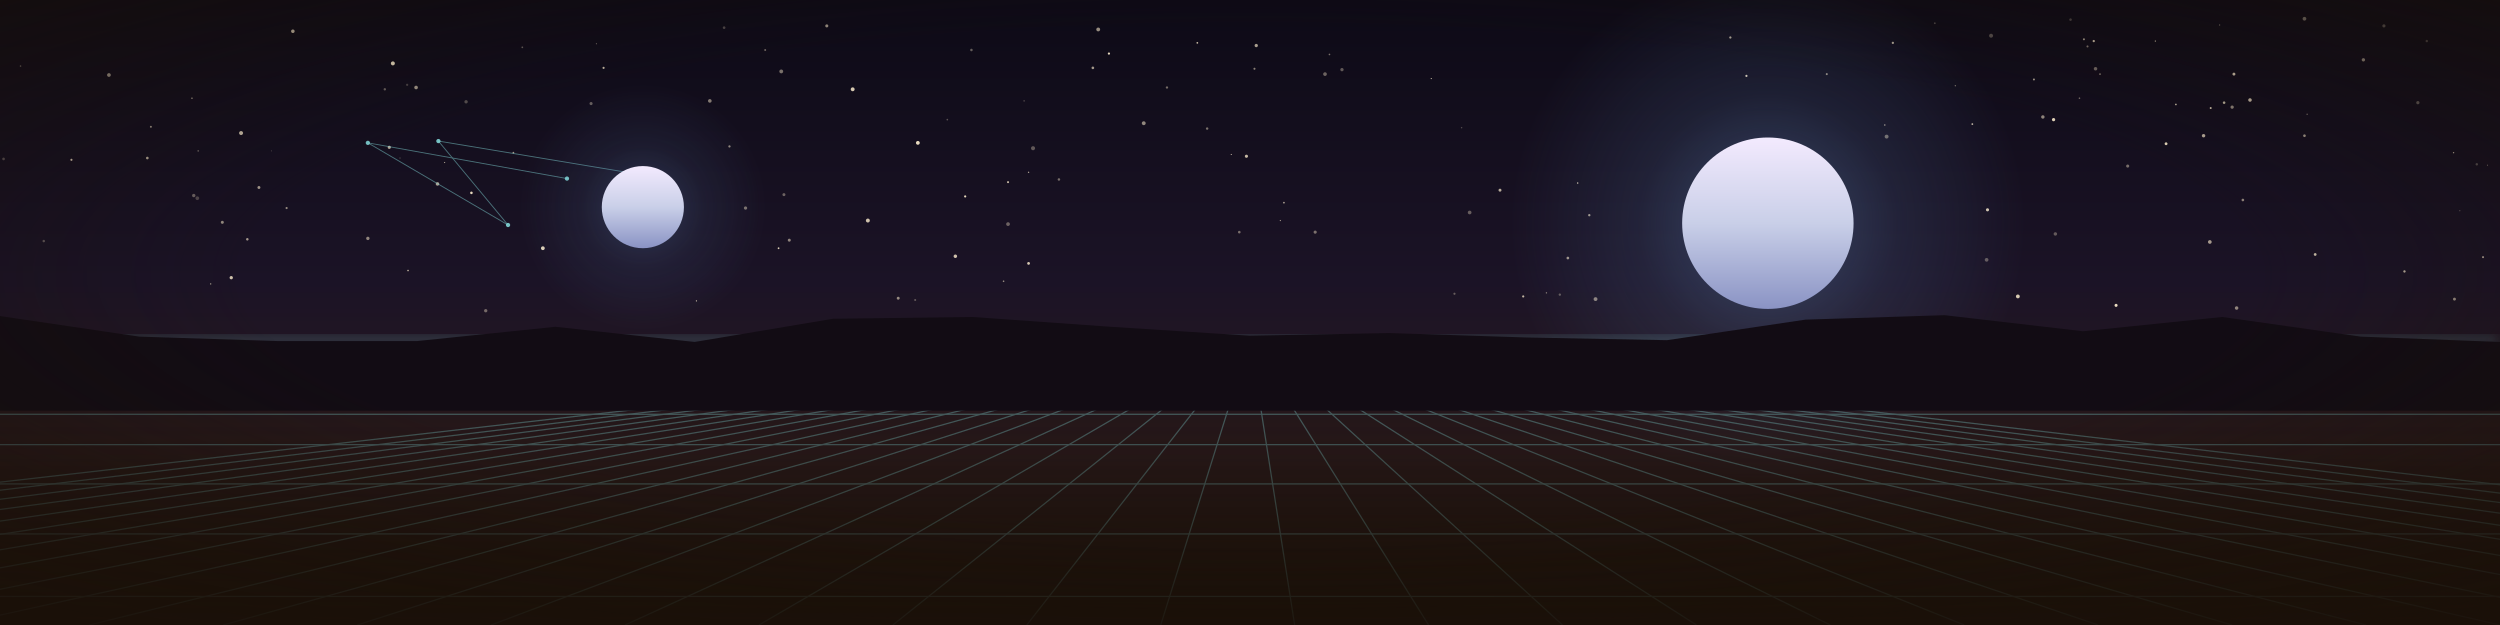
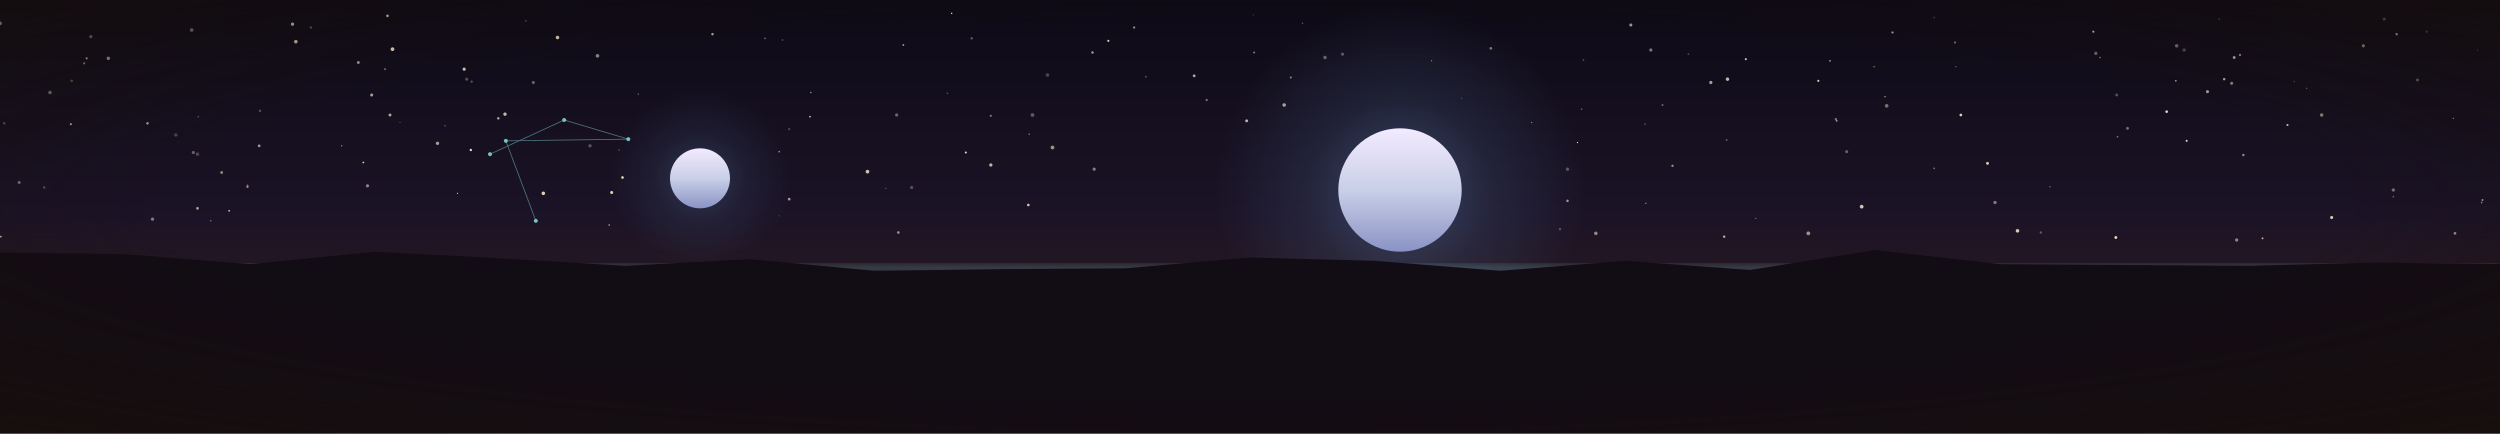
- <svg xmlns="http://www.w3.org/2000/svg" viewBox="0 0 2800 700" preserveAspectRatio="xMidYMid slice" role="img" aria-label="Panoramic futuristic desert night with twin moons, a constellation and a glowing tech grid">
+ <svg xmlns="http://www.w3.org/2000/svg" viewBox="0 0 3000 520" preserveAspectRatio="xMidYMid slice" role="img" aria-label="Panoramic futuristic desert night with twin moons, a constellation and a glowing tech grid">
  <defs>
    <linearGradient id="sky-n" x1="0" y1="0" x2="0" y2="1">
      <stop offset="0" stop-color="#0d0a16" />
-       <stop offset="0.45" stop-color="#1b1326" />
-       <stop offset="0.72" stop-color="#2a1a1e" />
+       <stop offset="0.5" stop-color="#1b1326" />
+       <stop offset="0.74" stop-color="#2a1a1e" />
      <stop offset="1" stop-color="#1A1008" />
    </linearGradient>
    <linearGradient id="moon-n" x1="0" y1="0" x2="0" y2="1">
      <stop offset="0" stop-color="#F3EAFE" />
      <stop offset="0.5" stop-color="#C9CFE8" />
      <stop offset="1" stop-color="#8a93c4" />
    </linearGradient>
    <radialGradient id="mglow-n" cx="50%" cy="50%" r="50%">
      <stop offset="0" stop-color="#5b7fb0" stop-opacity="0.5" />
      <stop offset="0.5" stop-color="#5b7fb0" stop-opacity="0.16" />
      <stop offset="1" stop-color="#5b7fb0" stop-opacity="0" />
    </radialGradient>
    <linearGradient id="floorfade-n" x1="0" y1="0" x2="0" y2="1">
      <stop offset="0" stop-color="#1A1008" stop-opacity="0" />
      <stop offset="1" stop-color="#1A1008" stop-opacity="0.85" />
    </linearGradient>
-     <radialGradient id="vig-n" cx="50%" cy="44%" r="72%">
-       <stop offset="0.55" stop-color="#1A1008" stop-opacity="0" />
-       <stop offset="1" stop-color="#1A1008" stop-opacity="0.65" />
+     <radialGradient id="vig-n" cx="50%" cy="48%" r="72%">
+       <stop offset="0.6" stop-color="#1A1008" stop-opacity="0" />
+       <stop offset="1" stop-color="#1A1008" stop-opacity="0.6" />
    </radialGradient>
    <filter id="blur-n" x="-40%" y="-40%" width="180%" height="180%">
-       <feGaussianBlur stdDeviation="7" />
+       <feGaussianBlur stdDeviation="6" />
    </filter>
  </defs>
-   <rect width="2800" height="700" fill="url(#sky-n)" />
-   <circle cx="1603" cy="88" r="0.64" fill="#F5E6C8" opacity="0.88" />
-   <circle cx="222" cy="169" r="1.00" fill="#F5E6C8" opacity="0.35" />
-   <circle cx="1396" cy="175" r="1.76" fill="#F5E6C8" opacity="0.79" />
-   <circle cx="1405" cy="77" r="1.16" fill="#F5E6C8" opacity="0.53" />
-   <circle cx="80" cy="179" r="1.20" fill="#F5E6C8" opacity="0.81" />
-   <circle cx="2226" cy="235" r="1.75" fill="#F5E6C8" opacity="0.87" />
-   <circle cx="2781" cy="288" r="1.14" fill="#F5E6C8" opacity="0.71" />
-   <circle cx="2352" cy="83" r="0.92" fill="#F5E6C8" opacity="0.62" />
-   <circle cx="490" cy="206" r="1.99" fill="#F5E6C8" opacity="0.67" />
-   <circle cx="875" cy="80" r="2.16" fill="#F5E6C8" opacity="0.46" />
-   <circle cx="169" cy="142" r="1.09" fill="#F5E6C8" opacity="0.63" />
-   <circle cx="2111" cy="140" r="0.73" fill="#F5E6C8" opacity="0.95" />
-   <circle cx="236" cy="318" r="0.66" fill="#F5E6C8" opacity="0.92" />
-   <circle cx="436" cy="165" r="1.78" fill="#F5E6C8" opacity="0.71" />
-   <circle cx="2708" cy="115" r="1.83" fill="#F5E6C8" opacity="0.35" />
-   <circle cx="608" cy="278" r="2.13" fill="#F5E6C8" opacity="0.90" />
-   <circle cx="49" cy="270" r="1.40" fill="#F5E6C8" opacity="0.33" />
-   <circle cx="466" cy="98" r="2.04" fill="#F5E6C8" opacity="0.62" />
-   <circle cx="795" cy="113" r="2.04" fill="#F5E6C8" opacity="0.50" />
-   <circle cx="1938" cy="42" r="1.27" fill="#F5E6C8" opacity="0.71" />
-   <circle cx="2302" cy="262" r="1.93" fill="#F5E6C8" opacity="0.34" />
-   <circle cx="1147" cy="113" r="0.80" fill="#F5E6C8" opacity="0.34" />
-   <circle cx="2593" cy="285" r="1.57" fill="#F5E6C8" opacity="0.79" />
-   <circle cx="2670" cy="29" r="1.78" fill="#F5E6C8" opacity="0.35" />
-   <circle cx="2113" cy="153" r="2.20" fill="#F5E6C8" opacity="0.45" />
-   <circle cx="2749" cy="335" r="1.65" fill="#F5E6C8" opacity="0.60" />
-   <circle cx="2718" cy="46" r="1.36" fill="#F5E6C8" opacity="0.27" />
-   <circle cx="1706" cy="332" r="1.22" fill="#F5E6C8" opacity="0.78" />
-   <circle cx="2230" cy="40" r="2.23" fill="#F5E6C8" opacity="0.31" />
-   <circle cx="1438" cy="227" r="1.02" fill="#F5E6C8" opacity="0.67" />
-   <circle cx="270" cy="149" r="2.23" fill="#F5E6C8" opacity="0.79" />
-   <circle cx="2329" cy="110" r="0.92" fill="#F5E6C8" opacity="0.46" />
-   <circle cx="1341" cy="48" r="1.02" fill="#F5E6C8" opacity="0.79" />
-   <circle cx="1503" cy="78" r="1.87" fill="#F5E6C8" opacity="0.35" />
-   <circle cx="1352" cy="144" r="1.37" fill="#F5E6C8" opacity="0.46" />
-   <circle cx="165" cy="177" r="1.49" fill="#F5E6C8" opacity="0.70" />
-   <circle cx="1152" cy="193" r="0.81" fill="#F5E6C8" opacity="0.67" />
-   <circle cx="1152" cy="295" r="1.57" fill="#F5E6C8" opacity="0.85" />
-   <circle cx="2512" cy="224" r="1.48" fill="#F5E6C8" opacity="0.54" />
-   <circle cx="1747" cy="330" r="1.32" fill="#F5E6C8" opacity="0.34" />
-   <circle cx="328" cy="35" r="2.00" fill="#F5E6C8" opacity="0.81" />
-   <circle cx="2486" cy="28" r="0.66" fill="#F5E6C8" opacity="0.61" />
-   <circle cx="1379" cy="173" r="0.60" fill="#F5E6C8" opacity="0.93" />
-   <circle cx="872" cy="278" r="1.04" fill="#F5E6C8" opacity="0.88" />
-   <circle cx="221" cy="222" r="2.08" fill="#F5E6C8" opacity="0.26" />
-   <circle cx="522" cy="114" r="1.90" fill="#F5E6C8" opacity="0.29" />
-   <circle cx="2502" cy="83" r="1.65" fill="#F5E6C8" opacity="0.84" />
-   <circle cx="528" cy="216" r="1.45" fill="#F5E6C8" opacity="0.94" />
-   <circle cx="955" cy="100" r="2.19" fill="#F5E6C8" opacity="0.87" />
-   <circle cx="1242" cy="60" r="1.25" fill="#F5E6C8" opacity="0.93" />
-   <circle cx="2500" cy="120" r="1.85" fill="#F5E6C8" opacity="0.56" />
-   <circle cx="1787" cy="335" r="2.16" fill="#F5E6C8" opacity="0.55" />
-   <circle cx="2190" cy="96" r="0.80" fill="#F5E6C8" opacity="0.45" />
-   <circle cx="431" cy="100" r="1.34" fill="#F5E6C8" opacity="0.39" />
-   <circle cx="1956" cy="85" r="1.23" fill="#F5E6C8" opacity="0.89" />
-   <circle cx="277" cy="268" r="1.42" fill="#F5E6C8" opacity="0.64" />
-   <circle cx="1281" cy="138" r="2.18" fill="#F5E6C8" opacity="0.56" />
-   <circle cx="2468" cy="152" r="1.92" fill="#F5E6C8" opacity="0.72" />
-   <circle cx="972" cy="247" r="2.22" fill="#F5E6C8" opacity="0.83" />
-   <circle cx="2260" cy="332" r="2.16" fill="#F5E6C8" opacity="0.86" />
-   <circle cx="1388" cy="260" r="1.48" fill="#F5E6C8" opacity="0.44" />
-   <circle cx="1028" cy="160" r="2.14" fill="#F5E6C8" opacity="0.94" />
-   <circle cx="884" cy="269" r="1.68" fill="#F5E6C8" opacity="0.54" />
-   <circle cx="676" cy="76" r="1.20" fill="#F5E6C8" opacity="0.78" />
-   <circle cx="215" cy="110" r="0.85" fill="#F5E6C8" opacity="0.70" />
-   <circle cx="780" cy="337" r="0.70" fill="#F5E6C8" opacity="0.88" />
-   <circle cx="2288" cy="131" r="1.93" fill="#F5E6C8" opacity="0.56" />
-   <circle cx="1732" cy="328" r="0.78" fill="#F5E6C8" opacity="0.55" />
-   <circle cx="1407" cy="51" r="1.86" fill="#F5E6C8" opacity="0.67" />
-   <circle cx="2046" cy="83" r="1.14" fill="#F5E6C8" opacity="0.60" />
-   <circle cx="1230" cy="33" r="2.16" fill="#F5E6C8" opacity="0.59" />
-   <circle cx="1070" cy="287" r="1.96" fill="#F5E6C8" opacity="0.83" />
-   <circle cx="2300" cy="134" r="1.83" fill="#F5E6C8" opacity="0.92" />
-   <circle cx="2786" cy="185" r="0.63" fill="#F5E6C8" opacity="0.49" />
-   <circle cx="2476" cy="121" r="1.11" fill="#F5E6C8" opacity="0.84" />
-   <circle cx="1767" cy="205" r="0.81" fill="#F5E6C8" opacity="0.92" />
-   <circle cx="217" cy="219" r="1.90" fill="#F5E6C8" opacity="0.39" />
-   <circle cx="2584" cy="128" r="0.85" fill="#F5E6C8" opacity="0.41" />
-   <circle cx="321" cy="233" r="1.21" fill="#F5E6C8" opacity="0.56" />
-   <circle cx="2278" cy="89" r="1.12" fill="#F5E6C8" opacity="0.65" />
-   <circle cx="1081" cy="220" r="1.22" fill="#F5E6C8" opacity="0.94" />
-   <circle cx="457" cy="303" r="0.91" fill="#F5E6C8" opacity="0.80" />
-   <circle cx="259" cy="311" r="1.87" fill="#F5E6C8" opacity="0.84" />
-   <circle cx="2693" cy="304" r="1.34" fill="#F5E6C8" opacity="0.73" />
-   <circle cx="2209" cy="139" r="1.05" fill="#F5E6C8" opacity="0.78" />
-   <circle cx="412" cy="267" r="1.90" fill="#F5E6C8" opacity="0.55" />
-   <circle cx="1224" cy="76" r="1.49" fill="#F5E6C8" opacity="0.65" />
-   <circle cx="1061" cy="134" r="0.97" fill="#F5E6C8" opacity="0.32" />
-   <circle cx="122" cy="84" r="2.10" fill="#F5E6C8" opacity="0.63" />
-   <circle cx="4" cy="178" r="1.50" fill="#F5E6C8" opacity="0.31" />
-   <circle cx="2491" cy="115" r="1.45" fill="#F5E6C8" opacity="0.76" />
-   <circle cx="2748" cy="171" r="0.78" fill="#F5E6C8" opacity="0.73" />
-   <circle cx="1006" cy="334" r="1.65" fill="#F5E6C8" opacity="0.57" />
-   <circle cx="835" cy="233" r="1.84" fill="#F5E6C8" opacity="0.46" />
-   <circle cx="1124" cy="315" r="0.94" fill="#F5E6C8" opacity="0.57" />
-   <circle cx="1434" cy="247" r="0.72" fill="#F5E6C8" opacity="0.62" />
-   <circle cx="2319" cy="22" r="1.45" fill="#F5E6C8" opacity="0.26" />
-   <circle cx="23" cy="74" r="0.92" fill="#F5E6C8" opacity="0.42" />
-   <circle cx="2225" cy="291" r="2.08" fill="#F5E6C8" opacity="0.35" />
-   <circle cx="2520" cy="112" r="1.99" fill="#F5E6C8" opacity="0.78" />
-   <circle cx="304" cy="169" r="0.60" fill="#F5E6C8" opacity="0.28" />
-   <circle cx="2755" cy="236" r="0.66" fill="#F5E6C8" opacity="0.39" />
-   <circle cx="1129" cy="251" r="2.12" fill="#F5E6C8" opacity="0.38" />
-   <circle cx="1186" cy="201" r="1.41" fill="#F5E6C8" opacity="0.44" />
-   <circle cx="1780" cy="241" r="1.32" fill="#F5E6C8" opacity="0.66" />
-   <circle cx="2774" cy="184" r="1.37" fill="#F5E6C8" opacity="0.29" />
-   <circle cx="1129" cy="204" r="1.14" fill="#F5E6C8" opacity="0.82" />
-   <circle cx="1680" cy="213" r="1.67" fill="#F5E6C8" opacity="0.72" />
-   <circle cx="2338" cy="52" r="1.15" fill="#F5E6C8" opacity="0.49" />
-   <circle cx="575" cy="171" r="1.00" fill="#F5E6C8" opacity="0.65" />
-   <circle cx="2414" cy="46" r="0.73" fill="#F5E6C8" opacity="0.84" />
-   <circle cx="1646" cy="238" r="2.09" fill="#F5E6C8" opacity="0.36" />
-   <circle cx="2334" cy="44" r="1.13" fill="#F5E6C8" opacity="0.67" />
-   <circle cx="1157" cy="166" r="2.28" fill="#F5E6C8" opacity="0.34" />
-   <circle cx="2437" cy="117" r="0.99" fill="#F5E6C8" opacity="0.81" />
-   <circle cx="857" cy="56" r="1.08" fill="#F5E6C8" opacity="0.44" />
-   <circle cx="2167" cy="26" r="1.01" fill="#F5E6C8" opacity="0.29" />
-   <circle cx="2383" cy="186" r="1.73" fill="#F5E6C8" opacity="0.44" />
-   <circle cx="1756" cy="289" r="1.53" fill="#F5E6C8" opacity="0.63" />
-   <circle cx="1088" cy="56" r="1.43" fill="#F5E6C8" opacity="0.37" />
-   <circle cx="2347" cy="77" r="1.96" fill="#F5E6C8" opacity="0.43" />
-   <circle cx="1637" cy="143" r="0.84" fill="#F5E6C8" opacity="0.28" />
-   <circle cx="498" cy="182" r="0.66" fill="#F5E6C8" opacity="0.73" />
-   <circle cx="817" cy="164" r="1.27" fill="#F5E6C8" opacity="0.56" />
-   <circle cx="1307" cy="98" r="1.31" fill="#F5E6C8" opacity="0.44" />
-   <circle cx="2581" cy="21" r="2.10" fill="#F5E6C8" opacity="0.49" />
-   <circle cx="2345" cy="46" r="1.29" fill="#F5E6C8" opacity="0.81" />
-   <circle cx="2426" cy="161" r="1.60" fill="#F5E6C8" opacity="0.92" />
-   <circle cx="290" cy="210" r="1.66" fill="#F5E6C8" opacity="0.64" />
-   <circle cx="448" cy="177" r="0.69" fill="#F5E6C8" opacity="0.33" />
-   <circle cx="440" cy="71" r="2.25" fill="#F5E6C8" opacity="0.93" />
-   <circle cx="249" cy="249" r="1.69" fill="#F5E6C8" opacity="0.57" />
-   <circle cx="2505" cy="345" r="1.97" fill="#F5E6C8" opacity="0.54" />
-   <circle cx="2370" cy="342" r="1.72" fill="#F5E6C8" opacity="0.95" />
-   <circle cx="1473" cy="260" r="1.77" fill="#F5E6C8" opacity="0.45" />
-   <circle cx="2475" cy="271" r="2.09" fill="#F5E6C8" opacity="0.64" />
-   <circle cx="1025" cy="336" r="1.13" fill="#F5E6C8" opacity="0.33" />
-   <circle cx="456" cy="95" r="1.25" fill="#F5E6C8" opacity="0.25" />
-   <circle cx="544" cy="348" r="1.87" fill="#F5E6C8" opacity="0.41" />
-   <circle cx="662" cy="116" r="1.75" fill="#F5E6C8" opacity="0.37" />
-   <circle cx="811" cy="31" r="1.49" fill="#F5E6C8" opacity="0.28" />
-   <circle cx="585" cy="53" r="1.01" fill="#F5E6C8" opacity="0.38" />
-   <circle cx="2581" cy="152" r="1.51" fill="#F5E6C8" opacity="0.62" />
-   <circle cx="2120" cy="48" r="1.28" fill="#F5E6C8" opacity="0.71" />
-   <circle cx="2647" cy="67" r="1.88" fill="#F5E6C8" opacity="0.58" />
-   <circle cx="1484" cy="83" r="2.08" fill="#F5E6C8" opacity="0.40" />
-   <circle cx="1629" cy="329" r="1.21" fill="#F5E6C8" opacity="0.35" />
-   <circle cx="878" cy="218" r="1.68" fill="#F5E6C8" opacity="0.39" />
-   <circle cx="926" cy="29" r="1.72" fill="#F5E6C8" opacity="0.59" />
-   <circle cx="668" cy="49" r="0.65" fill="#F5E6C8" opacity="0.46" />
-   <circle cx="1489" cy="61" r="0.96" fill="#F5E6C8" opacity="0.46" />
+   <rect width="3000" height="520" fill="url(#sky-n)" />
+   <circle cx="1718" cy="73" r="0.64" fill="#F5E6C8" opacity="0.88" />
+   <circle cx="238" cy="140" r="1.00" fill="#F5E6C8" opacity="0.35" />
+   <circle cx="1496" cy="145" r="1.76" fill="#F5E6C8" opacity="0.79" />
+   <circle cx="1505" cy="63" r="1.16" fill="#F5E6C8" opacity="0.53" />
+   <circle cx="85" cy="149" r="1.20" fill="#F5E6C8" opacity="0.81" />
+   <circle cx="2385" cy="196" r="1.75" fill="#F5E6C8" opacity="0.87" />
+   <circle cx="2979" cy="240" r="1.14" fill="#F5E6C8" opacity="0.71" />
+   <circle cx="2520" cy="69" r="0.92" fill="#F5E6C8" opacity="0.62" />
+   <circle cx="525" cy="172" r="1.99" fill="#F5E6C8" opacity="0.67" />
+   <circle cx="2072" cy="168" r="1.13" fill="#F5E6C8" opacity="0.38" />
+   <circle cx="2753" cy="98" r="0.70" fill="#F5E6C8" opacity="0.51" />
+   <circle cx="2262" cy="116" r="0.73" fill="#F5E6C8" opacity="0.95" />
+   <circle cx="253" cy="265" r="0.66" fill="#F5E6C8" opacity="0.92" />
+   <circle cx="468" cy="138" r="1.78" fill="#F5E6C8" opacity="0.71" />
+   <circle cx="2901" cy="96" r="1.83" fill="#F5E6C8" opacity="0.35" />
+   <circle cx="652" cy="232" r="2.13" fill="#F5E6C8" opacity="0.90" />
+   <circle cx="53" cy="225" r="1.40" fill="#F5E6C8" opacity="0.33" />
+   <circle cx="766" cy="113" r="0.88" fill="#F5E6C8" opacity="0.41" />
+   <circle cx="2541" cy="164" r="1.08" fill="#F5E6C8" opacity="0.45" />
+   <circle cx="2540" cy="114" r="1.78" fill="#F5E6C8" opacity="0.30" />
+   <circle cx="1189" cy="198" r="2.00" fill="#F5E6C8" opacity="0.76" />
+   <circle cx="2346" cy="51" r="1.30" fill="#F5E6C8" opacity="0.45" />
+   <circle cx="355" cy="50" r="2.17" fill="#F5E6C8" opacity="0.81" />
+   <circle cx="2861" cy="23" r="1.78" fill="#F5E6C8" opacity="0.35" />
+   <circle cx="2264" cy="127" r="2.20" fill="#F5E6C8" opacity="0.45" />
+   <circle cx="2946" cy="280" r="1.65" fill="#F5E6C8" opacity="0.60" />
+   <circle cx="2912" cy="38" r="1.36" fill="#F5E6C8" opacity="0.27" />
+   <circle cx="747" cy="213" r="1.64" fill="#F5E6C8" opacity="0.91" />
+   <circle cx="1094" cy="225" r="1.95" fill="#F5E6C8" opacity="0.29" />
+   <circle cx="2876" cy="41" r="1.47" fill="#F5E6C8" opacity="0.69" />
+   <circle cx="743" cy="180" r="0.76" fill="#F5E6C8" opacity="0.52" />
+   <circle cx="2872" cy="228" r="2.01" fill="#F5E6C8" opacity="0.44" />
+   <circle cx="566" cy="98" r="1.41" fill="#F5E6C8" opacity="0.31" />
+   <circle cx="734" cy="231" r="1.86" fill="#F5E6C8" opacity="0.87" />
+   <circle cx="1611" cy="65" r="1.87" fill="#F5E6C8" opacity="0.35" />
+   <circle cx="1448" cy="120" r="1.37" fill="#F5E6C8" opacity="0.46" />
+   <circle cx="177" cy="148" r="1.49" fill="#F5E6C8" opacity="0.70" />
+   <circle cx="1235" cy="161" r="0.81" fill="#F5E6C8" opacity="0.67" />
+   <circle cx="1234" cy="246" r="1.57" fill="#F5E6C8" opacity="0.85" />
+   <circle cx="2692" cy="186" r="1.48" fill="#F5E6C8" opacity="0.54" />
+   <circle cx="1872" cy="275" r="1.32" fill="#F5E6C8" opacity="0.34" />
+   <circle cx="351" cy="29" r="2.00" fill="#F5E6C8" opacity="0.81" />
+   <circle cx="2663" cy="23" r="0.66" fill="#F5E6C8" opacity="0.61" />
+   <circle cx="2007" cy="199" r="1.44" fill="#F5E6C8" opacity="0.58" />
+   <circle cx="1" cy="284" r="1.13" fill="#F5E6C8" opacity="0.80" />
+   <circle cx="237" cy="185" r="2.08" fill="#F5E6C8" opacity="0.26" />
+   <circle cx="560" cy="95" r="1.90" fill="#F5E6C8" opacity="0.29" />
+   <circle cx="2681" cy="69" r="1.65" fill="#F5E6C8" opacity="0.84" />
+   <circle cx="565" cy="180" r="1.45" fill="#F5E6C8" opacity="0.94" />
+   <circle cx="1995" cy="126" r="1.18" fill="#F5E6C8" opacity="0.42" />
+   <circle cx="2798" cy="261" r="1.85" fill="#F5E6C8" opacity="0.87" />
+   <circle cx="1330" cy="49" r="1.25" fill="#F5E6C8" opacity="0.93" />
+   <circle cx="2678" cy="100" r="1.85" fill="#F5E6C8" opacity="0.56" />
+   <circle cx="1915" cy="280" r="2.16" fill="#F5E6C8" opacity="0.55" />
+   <circle cx="2347" cy="80" r="0.80" fill="#F5E6C8" opacity="0.45" />
+   <circle cx="462" cy="83" r="1.34" fill="#F5E6C8" opacity="0.39" />
+   <circle cx="2095" cy="71" r="1.23" fill="#F5E6C8" opacity="0.89" />
+   <circle cx="297" cy="224" r="1.42" fill="#F5E6C8" opacity="0.64" />
+   <circle cx="2203" cy="143" r="1.38" fill="#F5E6C8" opacity="0.50" />
+   <circle cx="2786" cy="138" r="2.10" fill="#F5E6C8" opacity="0.53" />
+   <circle cx="2321" cy="202" r="1.02" fill="#F5E6C8" opacity="0.50" />
+   <circle cx="1041" cy="206" r="2.22" fill="#F5E6C8" opacity="0.83" />
+   <circle cx="2421" cy="277" r="2.16" fill="#F5E6C8" opacity="0.86" />
+   <circle cx="2069" cy="284" r="1.44" fill="#F5E6C8" opacity="0.76" />
+   <circle cx="1549" cy="93" r="1.22" fill="#F5E6C8" opacity="0.55" />
+   <circle cx="2715" cy="286" r="1.14" fill="#F5E6C8" opacity="0.78" />
+   <circle cx="1898" cy="131" r="1.01" fill="#F5E6C8" opacity="0.37" />
+   <circle cx="1063" cy="226" r="0.73" fill="#F5E6C8" opacity="0.44" />
+   <circle cx="436" cy="195" r="1.07" fill="#F5E6C8" opacity="0.92" />
+   <circle cx="183" cy="263" r="1.99" fill="#F5E6C8" opacity="0.49" />
+   <circle cx="2353" cy="138" r="1.65" fill="#F5E6C8" opacity="0.90" />
+   <circle cx="312" cy="133" r="1.45" fill="#F5E6C8" opacity="0.31" />
+   <circle cx="2216" cy="182" r="1.84" fill="#F5E6C8" opacity="0.38" />
+   <circle cx="947" cy="155" r="1.35" fill="#F5E6C8" opacity="0.28" />
+   <circle cx="2745" cy="150" r="1.25" fill="#F5E6C8" opacity="0.82" />
+   <circle cx="2394" cy="243" r="2.00" fill="#F5E6C8" opacity="0.49" />
+   <circle cx="2170" cy="280" r="2.29" fill="#F5E6C8" opacity="0.60" />
+   <circle cx="60" cy="111" r="2.10" fill="#F5E6C8" opacity="0.46" />
+   <circle cx="1893" cy="171" r="0.81" fill="#F5E6C8" opacity="0.92" />
+   <circle cx="232" cy="183" r="1.90" fill="#F5E6C8" opacity="0.39" />
+   <circle cx="2768" cy="106" r="0.85" fill="#F5E6C8" opacity="0.41" />
+   <circle cx="1975" cy="244" r="0.80" fill="#F5E6C8" opacity="0.70" />
+   <circle cx="1076" cy="138" r="1.98" fill="#F5E6C8" opacity="0.40" />
+   <circle cx="1159" cy="183" r="1.22" fill="#F5E6C8" opacity="0.94" />
+   <circle cx="731" cy="270" r="0.88" fill="#F5E6C8" opacity="0.85" />
+   <circle cx="549" cy="232" r="0.76" fill="#F5E6C8" opacity="0.87" />
+   <circle cx="2234" cy="248" r="2.24" fill="#F5E6C8" opacity="0.85" />
+   <circle cx="1313" cy="203" r="1.94" fill="#F5E6C8" opacity="0.50" />
+   <circle cx="441" cy="223" r="1.90" fill="#F5E6C8" opacity="0.55" />
+   <circle cx="1311" cy="63" r="1.49" fill="#F5E6C8" opacity="0.65" />
+   <circle cx="1137" cy="112" r="0.97" fill="#F5E6C8" opacity="0.32" />
+   <circle cx="130" cy="70" r="2.10" fill="#F5E6C8" opacity="0.63" />
+   <circle cx="5" cy="148" r="1.50" fill="#F5E6C8" opacity="0.31" />
+   <circle cx="2669" cy="95" r="1.45" fill="#F5E6C8" opacity="0.76" />
+   <circle cx="2944" cy="142" r="0.78" fill="#F5E6C8" opacity="0.73" />
+   <circle cx="1078" cy="279" r="1.65" fill="#F5E6C8" opacity="0.57" />
+   <circle cx="2182" cy="97" r="1.28" fill="#F5E6C8" opacity="0.88" />
+   <circle cx="598" cy="142" r="1.47" fill="#F5E6C8" opacity="0.73" />
+   <circle cx="211" cy="162" r="2.01" fill="#F5E6C8" opacity="0.25" />
+   <circle cx="1504" cy="18" r="0.61" fill="#F5E6C8" opacity="0.36" />
+   <circle cx="557" cy="83" r="1.95" fill="#F5E6C8" opacity="0.83" />
+   <circle cx="2612" cy="55" r="2.13" fill="#F5E6C8" opacity="0.45" />
+   <circle cx="2460" cy="224" r="0.78" fill="#F5E6C8" opacity="0.57" />
+   <circle cx="0" cy="28" r="2.27" fill="#F5E6C8" opacity="0.71" />
+   <circle cx="104" cy="70" r="1.29" fill="#F5E6C8" opacity="0.74" />
+   <circle cx="2688" cy="66" r="1.32" fill="#F5E6C8" opacity="0.63" />
+   <circle cx="1433" cy="91" r="1.68" fill="#F5E6C8" opacity="0.72" />
+   <circle cx="1263" cy="177" r="2.28" fill="#F5E6C8" opacity="0.60" />
+   <circle cx="1361" cy="33" r="1.29" fill="#F5E6C8" opacity="0.64" />
+   <circle cx="947" cy="239" r="1.62" fill="#F5E6C8" opacity="0.66" />
+   <circle cx="1881" cy="203" r="2.02" fill="#F5E6C8" opacity="0.32" />
+   <circle cx="973" cy="111" r="0.95" fill="#F5E6C8" opacity="0.57" />
+   <circle cx="708" cy="175" r="2.07" fill="#F5E6C8" opacity="0.30" />
+   <circle cx="237" cy="250" r="1.60" fill="#F5E6C8" opacity="0.71" />
+   <circle cx="2621" cy="60" r="2.02" fill="#F5E6C8" opacity="0.30" />
+   <circle cx="935" cy="182" r="1.04" fill="#F5E6C8" opacity="0.59" />
+   <circle cx="1239" cy="138" r="2.28" fill="#F5E6C8" opacity="0.34" />
+   <circle cx="2611" cy="97" r="0.99" fill="#F5E6C8" opacity="0.81" />
+   <circle cx="918" cy="46" r="1.08" fill="#F5E6C8" opacity="0.44" />
+   <circle cx="2321" cy="21" r="1.01" fill="#F5E6C8" opacity="0.29" />
+   <circle cx="2553" cy="154" r="1.73" fill="#F5E6C8" opacity="0.44" />
+   <circle cx="1881" cy="241" r="1.53" fill="#F5E6C8" opacity="0.63" />
+   <circle cx="1166" cy="46" r="1.43" fill="#F5E6C8" opacity="0.37" />
+   <circle cx="2515" cy="64" r="1.96" fill="#F5E6C8" opacity="0.43" />
+   <circle cx="1754" cy="118" r="0.84" fill="#F5E6C8" opacity="0.28" />
+   <circle cx="534" cy="151" r="0.66" fill="#F5E6C8" opacity="0.73" />
+   <circle cx="1189" cy="139" r="1.39" fill="#F5E6C8" opacity="0.42" />
+   <circle cx="1257" cy="90" r="2.17" fill="#F5E6C8" opacity="0.25" />
+   <circle cx="2649" cy="110" r="1.81" fill="#F5E6C8" opacity="0.71" />
+   <circle cx="2512" cy="38" r="1.29" fill="#F5E6C8" opacity="0.81" />
+   <circle cx="2600" cy="134" r="1.60" fill="#F5E6C8" opacity="0.92" />
+   <circle cx="311" cy="175" r="1.66" fill="#F5E6C8" opacity="0.64" />
+   <circle cx="480" cy="147" r="0.69" fill="#F5E6C8" opacity="0.33" />
+   <circle cx="471" cy="59" r="2.25" fill="#F5E6C8" opacity="0.93" />
+   <circle cx="266" cy="207" r="1.69" fill="#F5E6C8" opacity="0.57" />
+   <circle cx="2684" cy="288" r="1.97" fill="#F5E6C8" opacity="0.54" />
+   <circle cx="2539" cy="285" r="1.72" fill="#F5E6C8" opacity="0.95" />
+   <circle cx="2073" cy="95" r="2.10" fill="#F5E6C8" opacity="0.78" />
+   <circle cx="2624" cy="169" r="1.22" fill="#F5E6C8" opacity="0.92" />
+   <circle cx="939" cy="48" r="0.88" fill="#F5E6C8" opacity="0.41" />
+   <circle cx="1142" cy="16" r="0.93" fill="#F5E6C8" opacity="0.95" />
+   <circle cx="2249" cy="80" r="1.00" fill="#F5E6C8" opacity="0.45" />
+   <circle cx="2026" cy="65" r="1.09" fill="#F5E6C8" opacity="0.27" />
+   <circle cx="1563" cy="28" r="0.96" fill="#F5E6C8" opacity="0.32" />
+   <circle cx="717" cy="67" r="2.17" fill="#F5E6C8" opacity="0.53" />
+   <circle cx="2271" cy="39" r="1.28" fill="#F5E6C8" opacity="0.71" />
+   <circle cx="2836" cy="55" r="1.88" fill="#F5E6C8" opacity="0.58" />
+   <circle cx="1590" cy="69" r="2.08" fill="#F5E6C8" opacity="0.40" />
+   <circle cx="1084" cy="54" r="1.13" fill="#F5E6C8" opacity="0.67" />
+   <circle cx="1900" cy="72" r="1.16" fill="#F5E6C8" opacity="0.27" />
+   <circle cx="1974" cy="149" r="1.01" fill="#F5E6C8" opacity="0.31" />
+   <circle cx="86" cy="97" r="1.50" fill="#F5E6C8" opacity="0.34" />
+   <circle cx="640" cy="99" r="1.84" fill="#F5E6C8" opacity="0.41" />
+   <circle cx="2978" cy="243" r="1.09" fill="#F5E6C8" opacity="0.55" />
+   <circle cx="1838" cy="147" r="0.81" fill="#F5E6C8" opacity="0.63" />
+   <circle cx="2196" cy="73" r="1.03" fill="#F5E6C8" opacity="0.70" />
+   <circle cx="935" cy="259" r="0.67" fill="#F5E6C8" opacity="0.34" />
+   <circle cx="230" cy="36" r="2.27" fill="#F5E6C8" opacity="0.45" />
+   <circle cx="855" cy="41" r="1.50" fill="#F5E6C8" opacity="0.68" />
+   <circle cx="109" cy="44" r="1.85" fill="#F5E6C8" opacity="0.48" />
+   <circle cx="2204" cy="145" r="1.11" fill="#F5E6C8" opacity="0.65" />
+   <circle cx="275" cy="253" r="1.04" fill="#F5E6C8" opacity="0.94" />
+   <circle cx="972" cy="140" r="1.09" fill="#F5E6C8" opacity="0.82" />
+   <circle cx="2053" cy="99" r="1.95" fill="#F5E6C8" opacity="0.68" />
+   <circle cx="297" cy="222" r="1.06" fill="#F5E6C8" opacity="0.27" />
+   <circle cx="1957" cy="30" r="1.85" fill="#F5E6C8" opacity="0.64" />
+   <circle cx="2872" cy="236" r="1.03" fill="#F5E6C8" opacity="0.41" />
+   <circle cx="101" cy="76" r="1.30" fill="#F5E6C8" opacity="0.54" />
+   <circle cx="2973" cy="60" r="0.70" fill="#F5E6C8" opacity="0.36" />
+   <circle cx="410" cy="175" r="0.81" fill="#F5E6C8" opacity="0.65" />
+   <circle cx="23" cy="219" r="1.79" fill="#F5E6C8" opacity="0.47" />
+   <circle cx="606" cy="137" r="2.05" fill="#F5E6C8" opacity="0.79" />
+   <circle cx="373" cy="33" r="1.43" fill="#F5E6C8" opacity="0.35" />
+   <circle cx="1375" cy="92" r="1.09" fill="#F5E6C8" opacity="0.36" />
+   <circle cx="669" cy="45" r="2.12" fill="#F5E6C8" opacity="0.87" />
+   <circle cx="430" cy="75" r="1.78" fill="#F5E6C8" opacity="0.64" />
+   <circle cx="465" cy="19" r="1.60" fill="#F5E6C8" opacity="0.86" />
+   <circle cx="1981" cy="60" r="1.95" fill="#F5E6C8" opacity="0.48" />
+   <circle cx="1789" cy="58" r="1.63" fill="#F5E6C8" opacity="0.49" />
+   <circle cx="1541" cy="126" r="2.13" fill="#F5E6C8" opacity="0.69" />
+   <circle cx="2107" cy="262" r="0.60" fill="#F5E6C8" opacity="0.88" />
+   <circle cx="631" cy="25" r="1.06" fill="#F5E6C8" opacity="0.34" />
+   <circle cx="446" cy="114" r="1.84" fill="#F5E6C8" opacity="0.66" />
+   <circle cx="2449" cy="279" r="1.40" fill="#F5E6C8" opacity="0.34" />
  <g stroke="#7fd4d4" stroke-width="1" opacity="0.5">
-     <line x1="714" y1="195" x2="491" y2="158" />
-     <line x1="491" y1="158" x2="569" y2="252" />
-     <line x1="569" y1="252" x2="412" y2="160" />
-     <line x1="412" y1="160" x2="635" y2="200" />
+     <line x1="643" y1="265" x2="607" y2="169" />
+     <line x1="607" y1="169" x2="754" y2="167" />
+     <line x1="754" y1="167" x2="677" y2="144" />
+     <line x1="677" y1="144" x2="588" y2="185" />
  </g>
  <g opacity="0.9">
-     <circle cx="714" cy="195" r="2.4" fill="#7fd4d4" />
-     <circle cx="491" cy="158" r="2.4" fill="#7fd4d4" />
-     <circle cx="569" cy="252" r="2.4" fill="#7fd4d4" />
-     <circle cx="412" cy="160" r="2.4" fill="#7fd4d4" />
-     <circle cx="635" cy="200" r="2.4" fill="#7fd4d4" />
+     <circle cx="643" cy="265" r="2.4" fill="#7fd4d4" />
+     <circle cx="607" cy="169" r="2.4" fill="#7fd4d4" />
+     <circle cx="754" cy="167" r="2.4" fill="#7fd4d4" />
+     <circle cx="677" cy="144" r="2.4" fill="#7fd4d4" />
+     <circle cx="588" cy="185" r="2.4" fill="#7fd4d4" />
  </g>
-   <circle cx="1980" cy="250" r="288" fill="url(#mglow-n)" opacity="1" />
-   <circle cx="1980" cy="250" r="96" fill="url(#moon-n)" />
-   <circle cx="720" cy="232" r="138" fill="url(#mglow-n)" opacity="0.7" />
-   <circle cx="720" cy="232" r="46" fill="url(#moon-n)" />
+   <circle cx="1680" cy="228" r="222" fill="url(#mglow-n)" opacity="1" />
+   <circle cx="1680" cy="228" r="74" fill="url(#moon-n)" />
+   <circle cx="840" cy="214" r="108" fill="url(#mglow-n)" opacity="0.7" />
+   <circle cx="840" cy="214" r="36" fill="url(#moon-n)" />
  <g stroke="#7fd4d4" stroke-width="1.4" opacity="0.45">
-     <line x1="1400" y1="380" x2="-1400" y2="700" />
-     <line x1="1400" y1="380" x2="-1250" y2="700" />
-     <line x1="1400" y1="380" x2="-1100" y2="700" />
-     <line x1="1400" y1="380" x2="-950" y2="700" />
-     <line x1="1400" y1="380" x2="-800" y2="700" />
-     <line x1="1400" y1="380" x2="-650" y2="700" />
-     <line x1="1400" y1="380" x2="-500" y2="700" />
-     <line x1="1400" y1="380" x2="-350" y2="700" />
-     <line x1="1400" y1="380" x2="-200" y2="700" />
-     <line x1="1400" y1="380" x2="-50" y2="700" />
-     <line x1="1400" y1="380" x2="100" y2="700" />
-     <line x1="1400" y1="380" x2="250" y2="700" />
-     <line x1="1400" y1="380" x2="400" y2="700" />
-     <line x1="1400" y1="380" x2="550" y2="700" />
-     <line x1="1400" y1="380" x2="700" y2="700" />
-     <line x1="1400" y1="380" x2="850" y2="700" />
-     <line x1="1400" y1="380" x2="1000" y2="700" />
-     <line x1="1400" y1="380" x2="1150" y2="700" />
-     <line x1="1400" y1="380" x2="1300" y2="700" />
-     <line x1="1400" y1="380" x2="1450" y2="700" />
-     <line x1="1400" y1="380" x2="1600" y2="700" />
-     <line x1="1400" y1="380" x2="1750" y2="700" />
-     <line x1="1400" y1="380" x2="1900" y2="700" />
-     <line x1="1400" y1="380" x2="2050" y2="700" />
-     <line x1="1400" y1="380" x2="2200" y2="700" />
-     <line x1="1400" y1="380" x2="2350" y2="700" />
-     <line x1="1400" y1="380" x2="2500" y2="700" />
-     <line x1="1400" y1="380" x2="2650" y2="700" />
-     <line x1="1400" y1="380" x2="2800" y2="700" />
-     <line x1="1400" y1="380" x2="2950" y2="700" />
-     <line x1="1400" y1="380" x2="3100" y2="700" />
-     <line x1="1400" y1="380" x2="3250" y2="700" />
-     <line x1="1400" y1="380" x2="3400" y2="700" />
-     <line x1="1400" y1="380" x2="3550" y2="700" />
-     <line x1="1400" y1="380" x2="3700" y2="700" />
-     <line x1="1400" y1="380" x2="3850" y2="700" />
-     <line x1="1400" y1="380" x2="4000" y2="700" />
-     <line x1="1400" y1="380" x2="4150" y2="700" />
-     <line x1="0" y1="384" x2="2800" y2="384" />
-     <line x1="0" y1="392" x2="2800" y2="392" />
-     <line x1="0" y1="403" x2="2800" y2="403" />
-     <line x1="0" y1="418" x2="2800" y2="418" />
-     <line x1="0" y1="438" x2="2800" y2="438" />
-     <line x1="0" y1="464" x2="2800" y2="464" />
-     <line x1="0" y1="498" x2="2800" y2="498" />
-     <line x1="0" y1="542" x2="2800" y2="542" />
-     <line x1="0" y1="598" x2="2800" y2="598" />
-     <line x1="0" y1="668" x2="2800" y2="668" />
+     <line x1="1500" y1="322" x2="-1500" y2="520" />
+     <line x1="1500" y1="322" x2="-1360" y2="520" />
+     <line x1="1500" y1="322" x2="-1220" y2="520" />
+     <line x1="1500" y1="322" x2="-1080" y2="520" />
+     <line x1="1500" y1="322" x2="-940" y2="520" />
+     <line x1="1500" y1="322" x2="-800" y2="520" />
+     <line x1="1500" y1="322" x2="-660" y2="520" />
+     <line x1="1500" y1="322" x2="-520" y2="520" />
+     <line x1="1500" y1="322" x2="-380" y2="520" />
+     <line x1="1500" y1="322" x2="-240" y2="520" />
+     <line x1="1500" y1="322" x2="-100" y2="520" />
+     <line x1="1500" y1="322" x2="40" y2="520" />
+     <line x1="1500" y1="322" x2="180" y2="520" />
+     <line x1="1500" y1="322" x2="320" y2="520" />
+     <line x1="1500" y1="322" x2="460" y2="520" />
+     <line x1="1500" y1="322" x2="600" y2="520" />
+     <line x1="1500" y1="322" x2="740" y2="520" />
+     <line x1="1500" y1="322" x2="880" y2="520" />
+     <line x1="1500" y1="322" x2="1020" y2="520" />
+     <line x1="1500" y1="322" x2="1160" y2="520" />
+     <line x1="1500" y1="322" x2="1300" y2="520" />
+     <line x1="1500" y1="322" x2="1440" y2="520" />
+     <line x1="1500" y1="322" x2="1580" y2="520" />
+     <line x1="1500" y1="322" x2="1720" y2="520" />
+     <line x1="1500" y1="322" x2="1860" y2="520" />
+     <line x1="1500" y1="322" x2="2000" y2="520" />
+     <line x1="1500" y1="322" x2="2140" y2="520" />
+     <line x1="1500" y1="322" x2="2280" y2="520" />
+     <line x1="1500" y1="322" x2="2420" y2="520" />
+     <line x1="1500" y1="322" x2="2560" y2="520" />
+     <line x1="1500" y1="322" x2="2700" y2="520" />
+     <line x1="1500" y1="322" x2="2840" y2="520" />
+     <line x1="1500" y1="322" x2="2980" y2="520" />
+     <line x1="1500" y1="322" x2="3120" y2="520" />
+     <line x1="1500" y1="322" x2="3260" y2="520" />
+     <line x1="1500" y1="322" x2="3400" y2="520" />
+     <line x1="1500" y1="322" x2="3540" y2="520" />
+     <line x1="1500" y1="322" x2="3680" y2="520" />
+     <line x1="1500" y1="322" x2="3820" y2="520" />
+     <line x1="1500" y1="322" x2="3960" y2="520" />
+     <line x1="1500" y1="322" x2="4100" y2="520" />
+     <line x1="1500" y1="322" x2="4240" y2="520" />
+     <line x1="1500" y1="322" x2="4380" y2="520" />
+     <line x1="0" y1="326" x2="3000" y2="326" />
+     <line x1="0" y1="333" x2="3000" y2="333" />
+     <line x1="0" y1="343" x2="3000" y2="343" />
+     <line x1="0" y1="357" x2="3000" y2="357" />
+     <line x1="0" y1="376" x2="3000" y2="376" />
+     <line x1="0" y1="402" x2="3000" y2="402" />
+     <line x1="0" y1="437" x2="3000" y2="437" />
+     <line x1="0" y1="484" x2="3000" y2="484" />
+     <line x1="0" y1="520" x2="3000" y2="520" />
  </g>
-   <rect x="0" y="380" width="2800" height="320" fill="url(#floorfade-n)" />
-   <rect x="0" y="377" width="2800" height="6" fill="#7fd4d4" opacity="0.5" filter="url(#blur-n)" />
-   <path d="M0 398 L0 354 L156 377 L311 382 L467 382 L622 366 L778 383 L933 357 L1089 355 L1244 366 L1400 376 L1556 373 L1711 378 L1867 381 L2022 358 L2178 353 L2333 371 L2489 355 L2644 377 L2800 383 L2800 460 L0 460 Z" fill="#120c14" />
-   <rect width="2800" height="700" fill="url(#vig-n)" />
+   <rect x="0" y="322" width="3000" height="198" fill="url(#floorfade-n)" />
+   <rect x="0" y="319" width="3000" height="6" fill="#7fd4d4" opacity="0.5" filter="url(#blur-n)" />
+   <path d="M0 338 L0 303 L150 305 L300 317 L450 302 L600 310 L750 319 L900 311 L1050 325 L1200 323 L1350 322 L1500 309 L1650 313 L1800 325 L1950 313 L2100 324 L2250 300 L2400 317 L2550 318 L2700 319 L2850 315 L3000 317 L3000 520 L0 520 Z" fill="#120c14" />
+   <rect width="3000" height="520" fill="url(#vig-n)" />
</svg>
